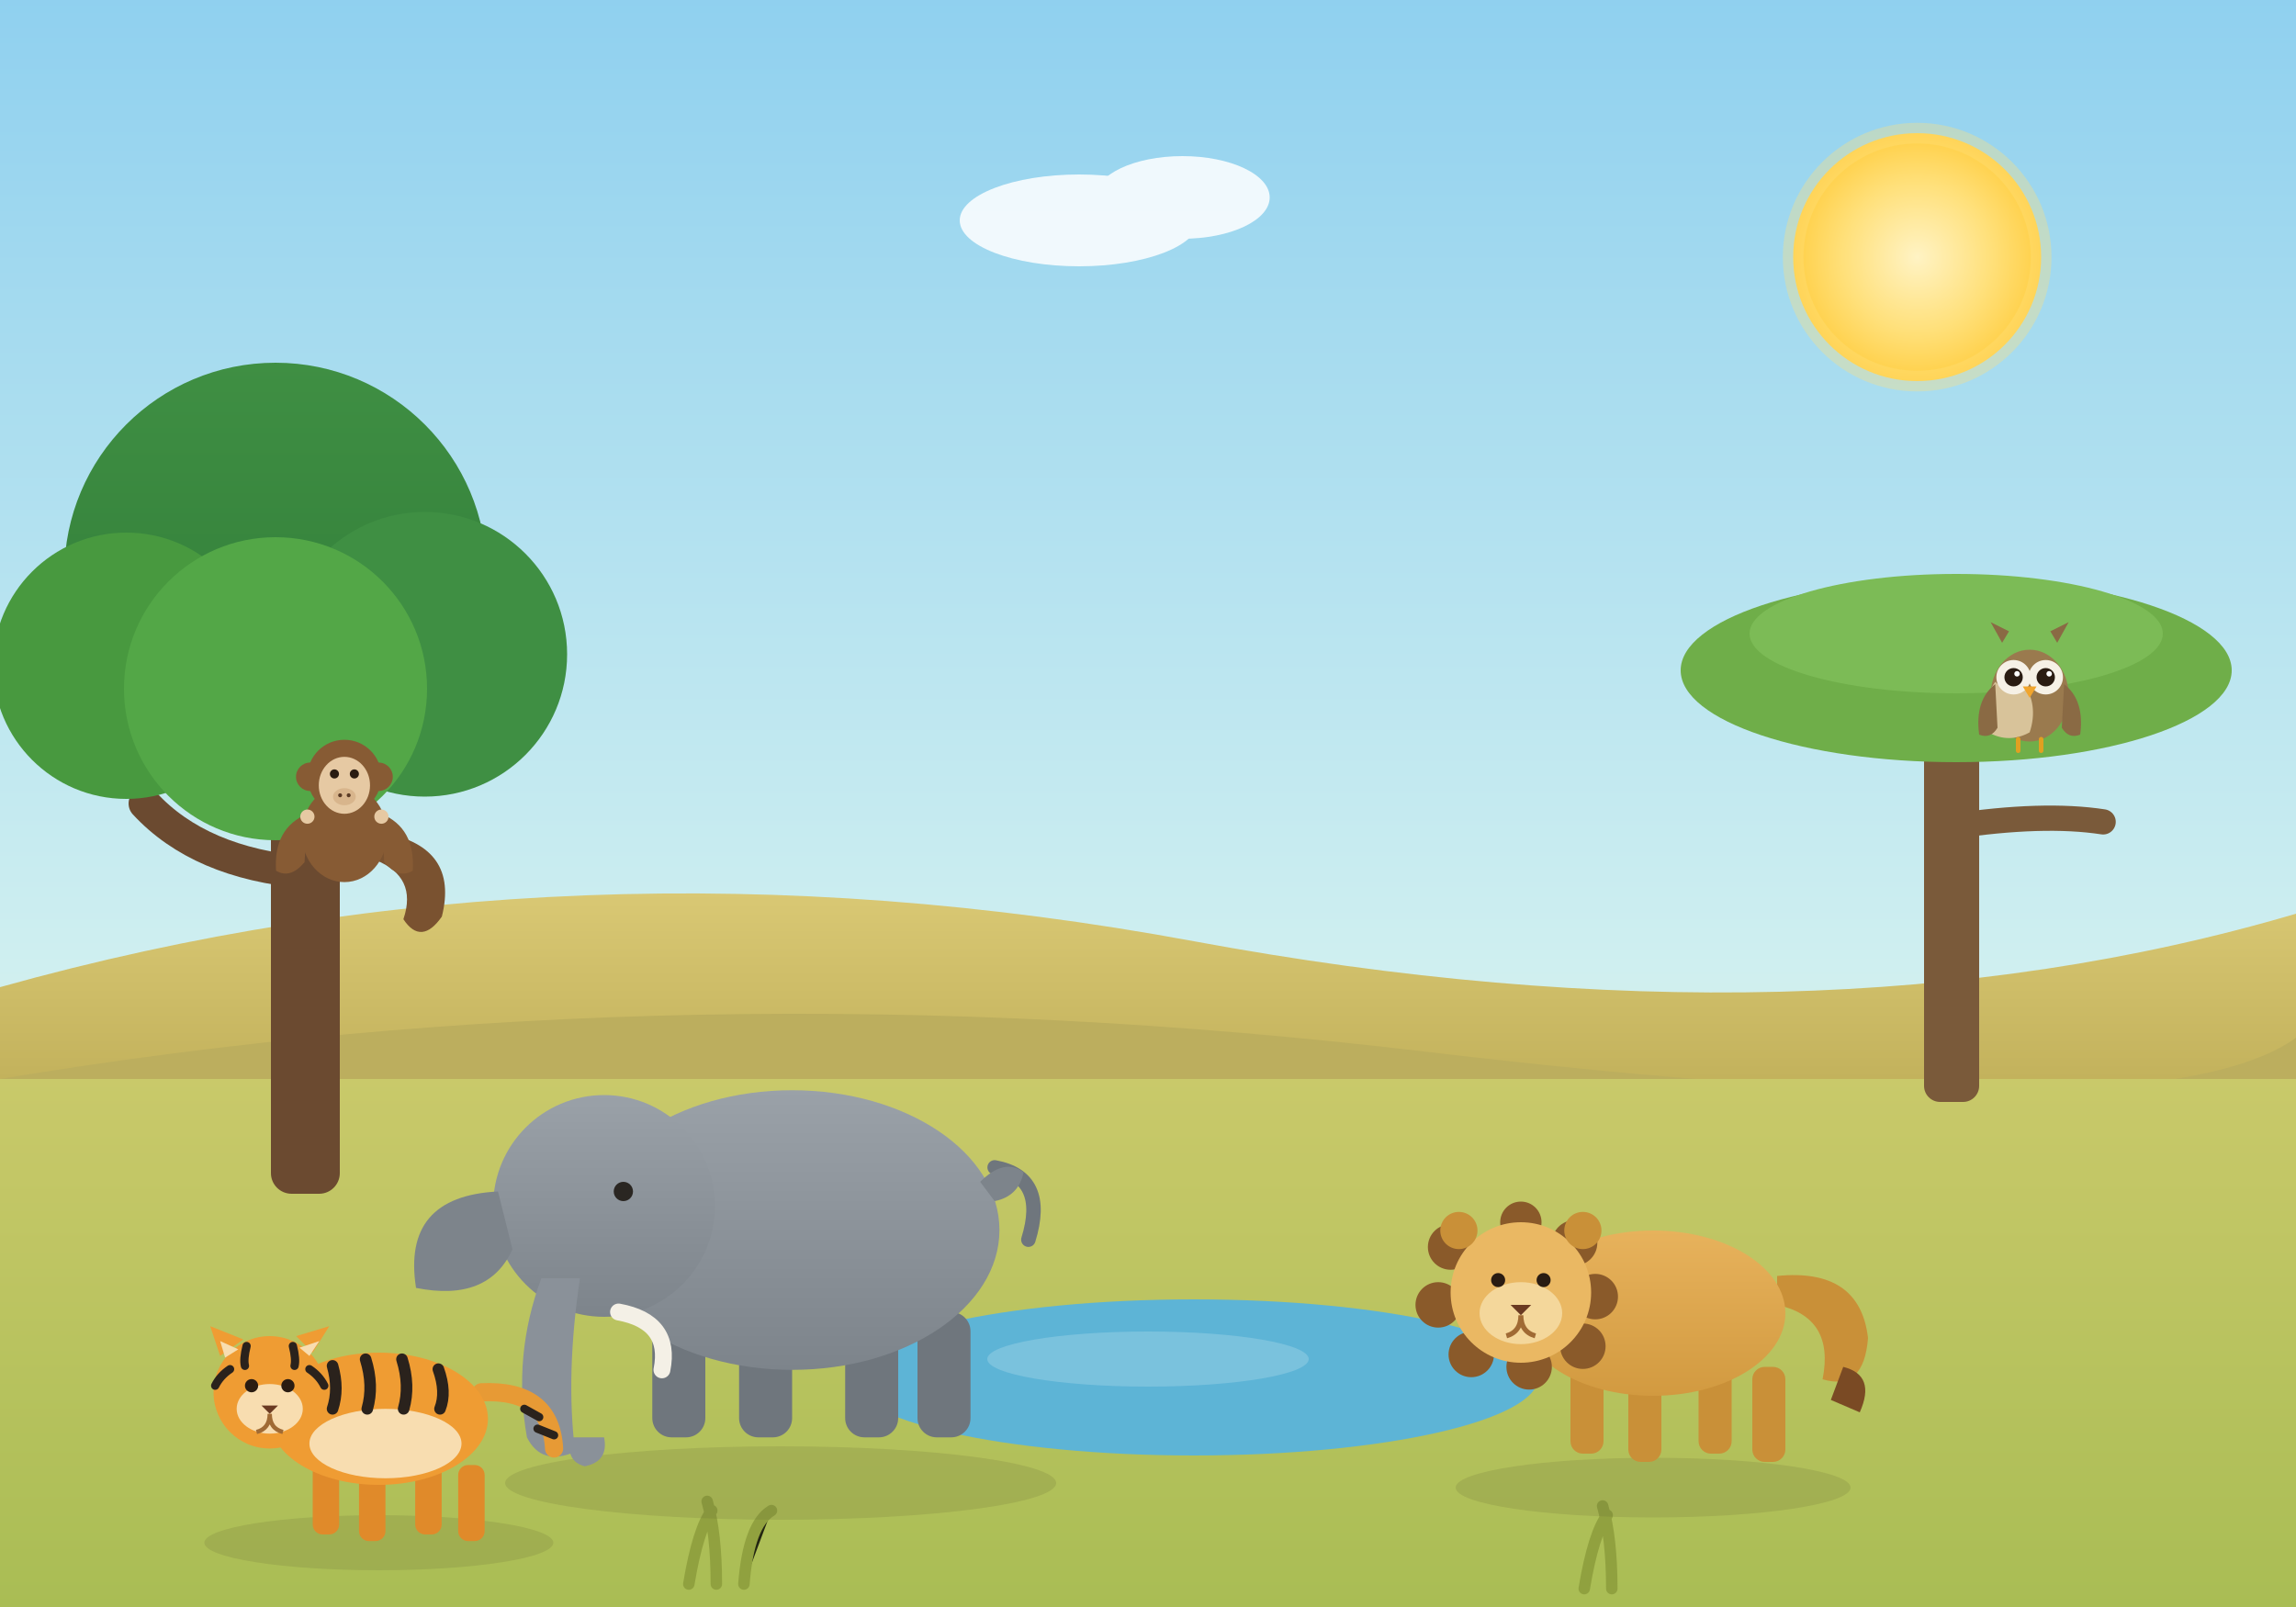
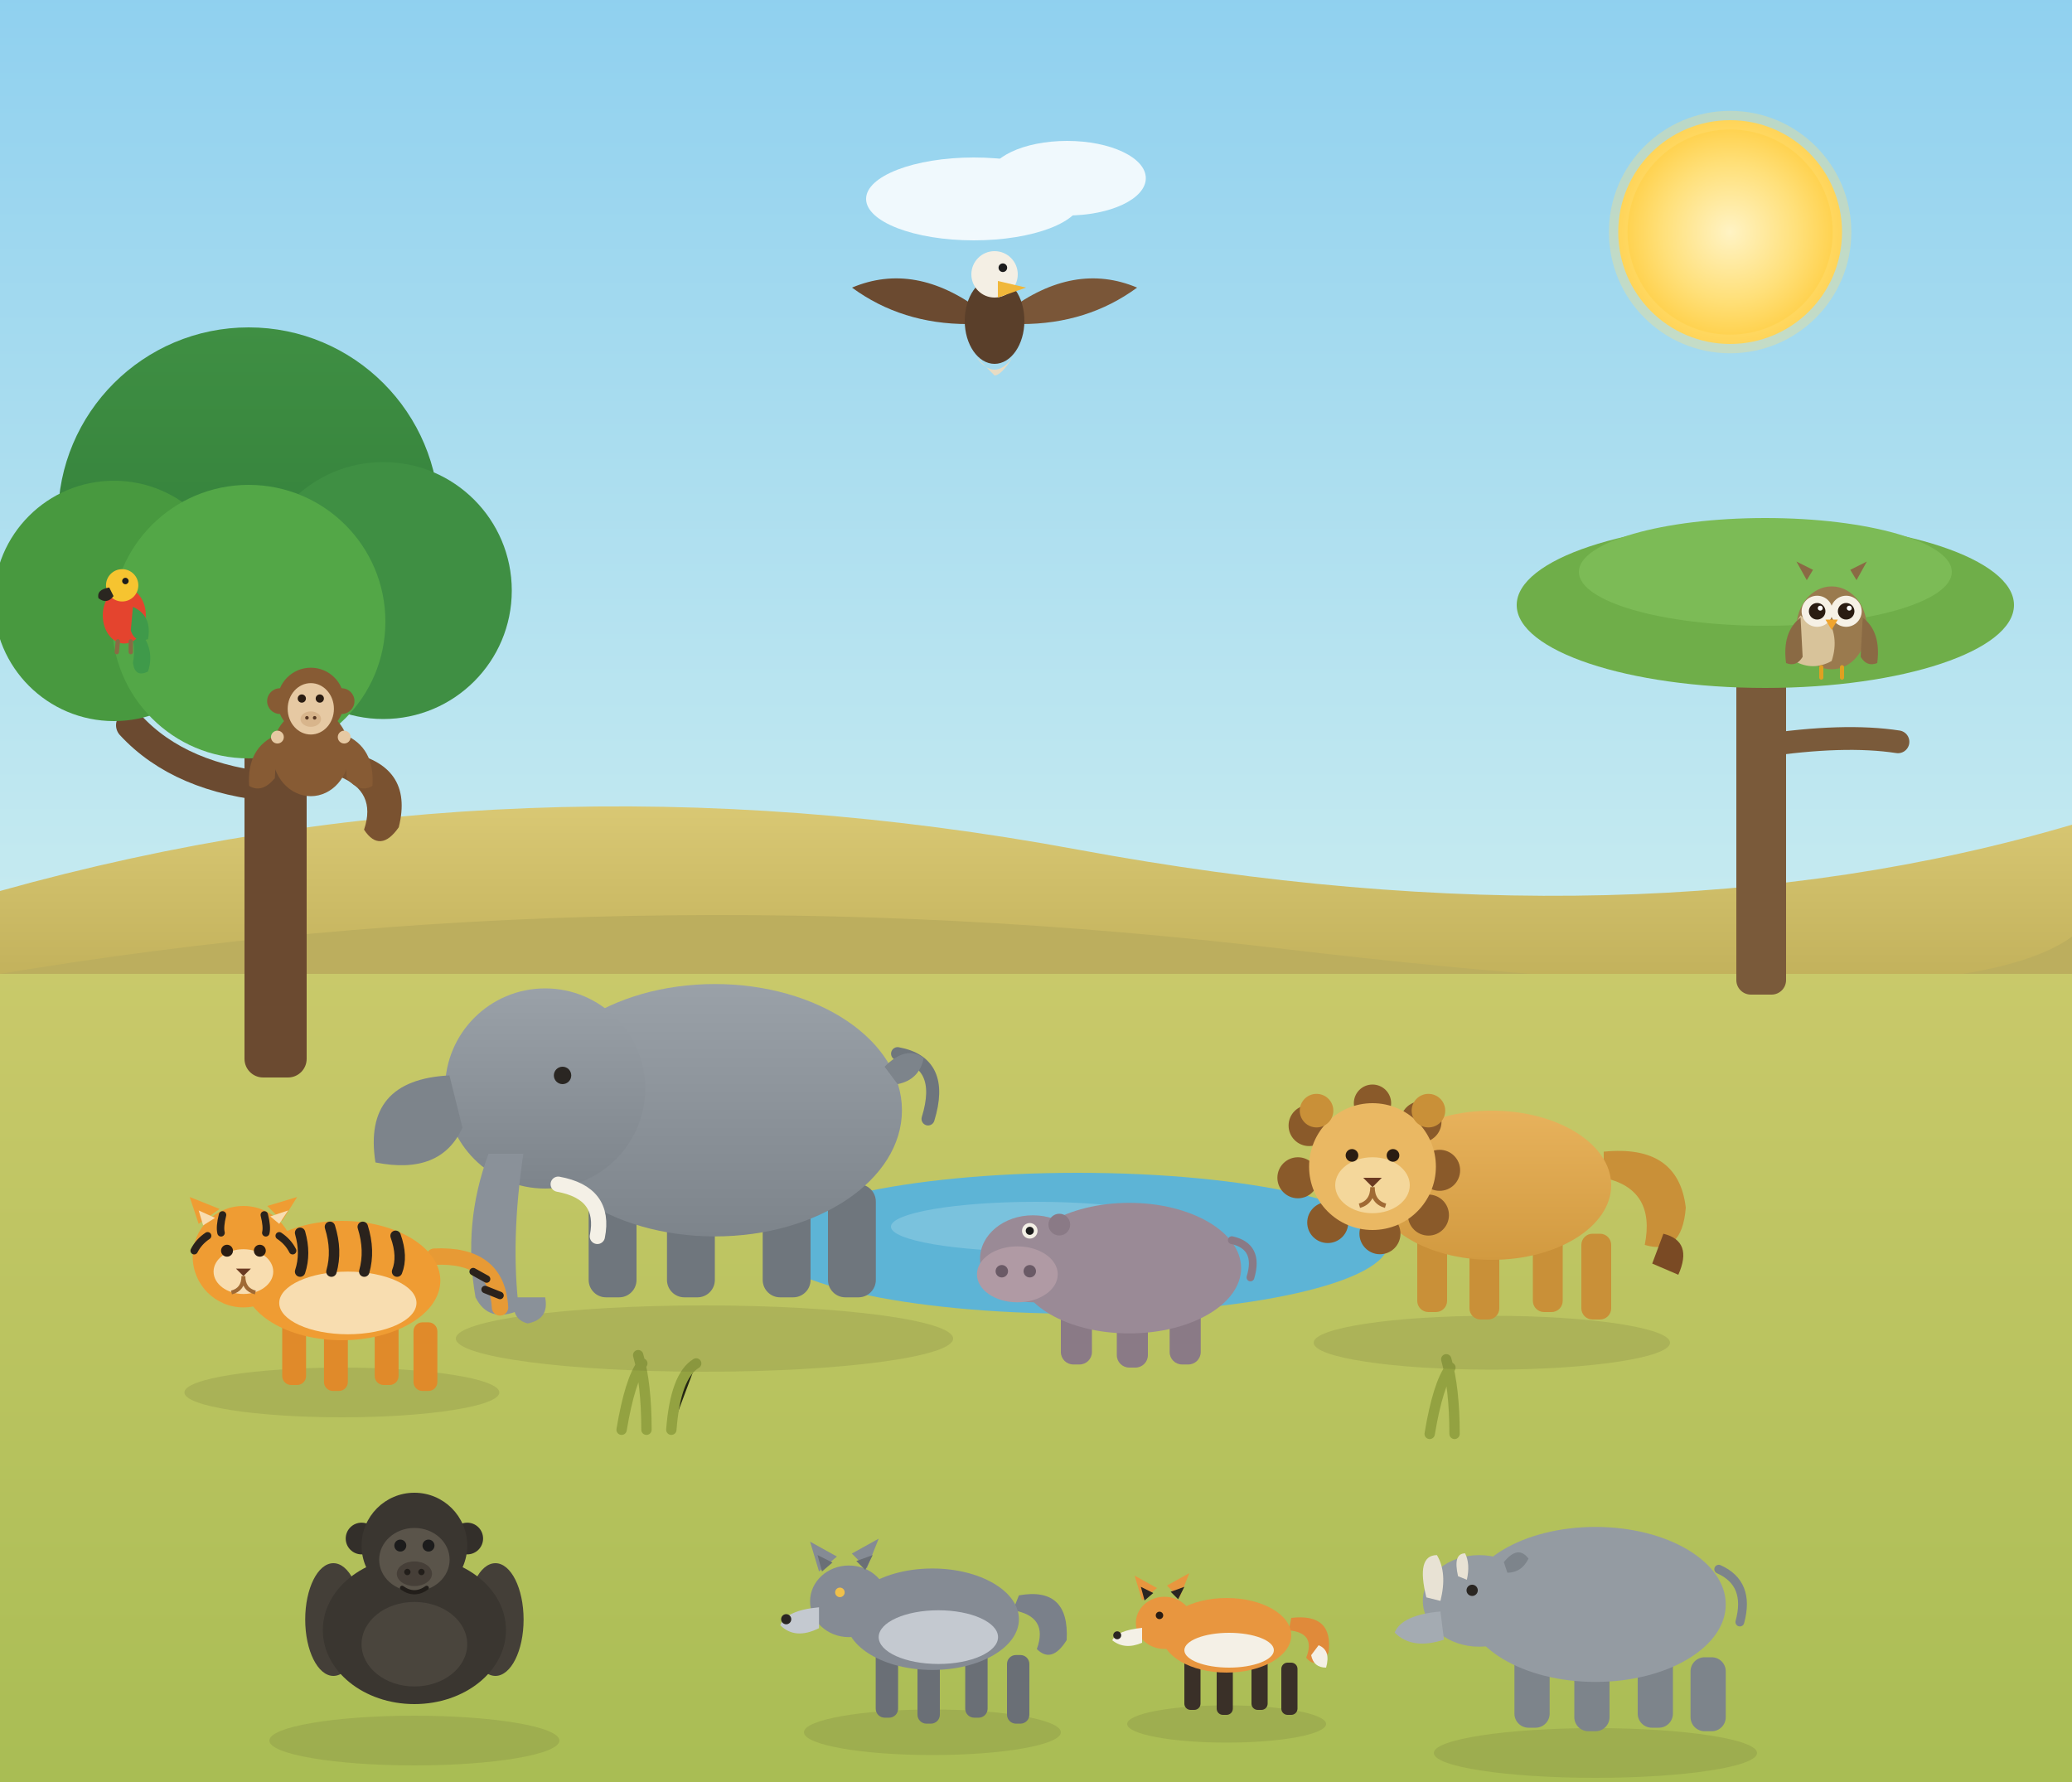
- <svg xmlns="http://www.w3.org/2000/svg" viewBox="0 0 1000 700" role="img" aria-label="Jungle en savanne met wilde dieren">
+ <svg xmlns="http://www.w3.org/2000/svg" viewBox="0 0 1000 860" role="img" aria-label="Jungle en savanne met wilde dieren">
  <defs>
    <style>.hit{fill:transparent;}.animal-node{cursor:pointer;}</style>
    <linearGradient id="wskyG" x1="0" y1="0" x2="0" y2="1">
      <stop offset="0" stop-color="#8fd0ef" />
      <stop offset="0.6" stop-color="#cfeff0" />
      <stop offset="1" stop-color="#f6e9b8" />
    </linearGradient>
    <radialGradient id="wsunG" cx="0.5" cy="0.5" r="0.5">
      <stop offset="0" stop-color="#fff3c4" />
      <stop offset="0.6" stop-color="#ffe07a" />
      <stop offset="1" stop-color="#ffcf46" />
    </radialGradient>
    <linearGradient id="savHill" x1="0" y1="0" x2="0" y2="1">
      <stop offset="0" stop-color="#d9c874" />
      <stop offset="1" stop-color="#c3b25c" />
    </linearGradient>
    <linearGradient id="savG" x1="0" y1="0" x2="0" y2="1">
      <stop offset="0" stop-color="#c9c96a" />
      <stop offset="1" stop-color="#a9bd54" />
    </linearGradient>
    <linearGradient id="jung1" x1="0" y1="0" x2="0" y2="1">
      <stop offset="0" stop-color="#3f8f43" />
      <stop offset="1" stop-color="#2f7a37" />
    </linearGradient>
    <linearGradient id="eleG" x1="0" y1="0" x2="0" y2="1">
      <stop offset="0" stop-color="#9aa1a8" />
      <stop offset="1" stop-color="#7d848b" />
    </linearGradient>
    <linearGradient id="lionG" x1="0" y1="0" x2="0" y2="1">
      <stop offset="0" stop-color="#e7b25c" />
      <stop offset="1" stop-color="#d29a40" />
    </linearGradient>
  </defs>
-   <rect x="0" y="0" width="1000" height="700" fill="url(#wskyG)" />
+   <rect x="0" y="0" width="1000" height="860" fill="url(#wskyG)" />
  <circle cx="835" cy="112" r="54" fill="url(#wsunG)" />
  <circle cx="835" cy="112" r="54" fill="none" stroke="#ffe07a" stroke-width="9" opacity="0.35" />
  <g fill="#ffffff" opacity="0.85">
    <ellipse cx="470" cy="96" rx="52" ry="20" />
    <ellipse cx="515" cy="86" rx="38" ry="18" />
  </g>
  <path d="M0,430 Q250,360 520,410 T1000,398 L1000,470 L0,470 Z" fill="url(#savHill)" />
  <path d="M0,470 Q300,420 620,458 T1000,452 L1000,520 L0,520 Z" fill="#bcae5e" />
-   <rect x="0" y="470" width="1000" height="230" fill="url(#savG)" />
+   <rect x="0" y="470" width="1000" height="390" fill="url(#savG)" />
  <ellipse cx="520" cy="600" rx="150" ry="34" fill="#5db4d6" />
  <ellipse cx="500" cy="592" rx="70" ry="12" fill="#ffffff" opacity="0.18" />
  <g>
    <rect x="118" y="300" width="30" height="220" rx="9" fill="#6b4a30" />
    <path d="M133,380 q-46,-4 -70,-30" stroke="#6b4a30" stroke-width="14" fill="none" stroke-linecap="round" />
    <circle cx="120" cy="250" r="92" fill="url(#jung1)" />
    <circle cx="55" cy="290" r="58" fill="#48993f" />
    <circle cx="185" cy="285" r="62" fill="#3f8f43" />
    <circle cx="120" cy="300" r="66" fill="#53a747" />
  </g>
  <g>
    <rect x="838" y="300" width="24" height="180" rx="7" fill="#7a5a3a" />
    <path d="M850,360 q40,-6 66,-2" stroke="#7a5a3a" stroke-width="11" fill="none" stroke-linecap="round" />
    <ellipse cx="852" cy="292" rx="120" ry="40" fill="#6fae49" />
    <ellipse cx="852" cy="276" rx="90" ry="26" fill="#7cbb56" />
  </g>
  <g stroke="#8a9a3a" stroke-width="5" stroke-linecap="round" opacity="0.8">
    <path d="M300,690 q4,-24 10,-32 M312,690 q0,-22 -4,-36 M324,690 q2,-26 12,-32" />
    <path d="M690,692 q4,-24 10,-32 M702,692 q0,-22 -4,-36" />
  </g>
  <g fill="#5a5a2a" opacity="0.16">
    <ellipse cx="340" cy="646" rx="120" ry="16" />
    <ellipse cx="720" cy="648" rx="86" ry="13" />
  </g>
  <g transform="translate(150,352) scale(0.62)">
    <g class="animal-node" data-key="aap" role="button" aria-label="Aap" tabindex="0">
      <rect class="hit" x="-58" y="-58" width="120" height="128" />
      <path d="M28,18 q52,10 40,58 q-14,20 -26,2 q10,-30 -20,-42z" fill="#7a5230" stroke="#7a5230" />
      <ellipse cx="0" cy="18" rx="30" ry="34" fill="#875b34" />
      <g fill="#875b34">
        <path d="M-26,4 q-24,10 -22,40 q10,6 20,-6z" />
        <path d="M26,4 q24,10 22,40 q-10,6 -20,-6z" />
      </g>
      <circle cx="0" cy="-22" r="26" fill="#875b34" />
      <circle cx="-24" cy="-22" r="10" fill="#875b34" />
      <circle cx="24" cy="-22" r="10" fill="#875b34" />
      <ellipse cx="0" cy="-16" rx="18" ry="20" fill="#e6c9a3" />
      <circle cx="-7" cy="-24" r="3.2" fill="#2a1c12" />
      <circle cx="7" cy="-24" r="3.2" fill="#2a1c12" />
      <ellipse cx="0" cy="-8" rx="8" ry="6" fill="#d8b58c" />
      <circle cx="-3" cy="-9" r="1.4" fill="#5a3a24" />
      <circle cx="3" cy="-9" r="1.4" fill="#5a3a24" />
      <g fill="#e6c9a3">
        <circle cx="-26" cy="6" r="5" />
        <circle cx="26" cy="6" r="5" />
      </g>
    </g>
  </g>
  <g transform="translate(884,300) scale(0.5)">
    <g class="animal-node" data-key="uil" role="button" aria-label="Uil" tabindex="0">
      <rect class="hit" x="-52" y="-58" width="104" height="120" />
      <path d="M-24,-40 l-10,-18 l16,8 z" fill="#8a6a44" />
      <path d="M24,-40 l10,-18 l-16,8 z" fill="#8a6a44" />
      <ellipse cx="0" cy="6" rx="34" ry="40" fill="#9a7a4e" />
      <path d="M-30,-6 q-14,20 -6,44 q18,10 36,0 q8,-24 -6,-44 q-14,10 -24,0z" fill="#d8c39a" />
      <g fill="#8a6a44">
        <path d="M-30,-4 q-18,14 -14,44 q10,4 16,-6z" />
        <path d="M30,-4 q18,14 14,44 q-10,4 -16,-6z" />
      </g>
      <circle cx="-14" cy="-10" r="15" fill="#f6f1e6" />
      <circle cx="14" cy="-10" r="15" fill="#f6f1e6" />
      <circle cx="-14" cy="-10" r="8" fill="#2a1c12" />
      <circle cx="14" cy="-10" r="8" fill="#2a1c12" />
      <circle cx="-11" cy="-13" r="2.4" fill="#fff" />
      <circle cx="17" cy="-13" r="2.4" fill="#fff" />
      <path d="M-6,-2 l6,10 l6,-10 z" fill="#f0a52e" />
      <g stroke="#e0a021" stroke-width="4" stroke-linecap="round">
        <line x1="-10" y1="44" x2="-10" y2="54" />
        <line x1="10" y1="44" x2="10" y2="54" />
      </g>
    </g>
  </g>
  <g transform="translate(345,540) scale(1.05)">
    <g class="animal-node" data-key="olifant" role="button" aria-label="Olifant" tabindex="0">
      <rect class="hit" x="-116" y="-84" width="220" height="180" />
      <g fill="#6f767d">
        <rect x="-58" y="26" width="22" height="56" rx="8" />
        <rect x="-22" y="30" width="22" height="52" rx="8" />
        <rect x="22" y="26" width="22" height="56" rx="8" />
        <rect x="52" y="30" width="22" height="52" rx="8" />
      </g>
      <ellipse cx="0" cy="-4" rx="86" ry="58" fill="url(#eleG)" />
      <path d="M84,-30 q22,4 14,30" stroke="#6f767d" stroke-width="6" fill="none" stroke-linecap="round" />
      <g transform="translate(-78,-14)">
        <circle cx="0" cy="0" r="46" fill="url(#eleG)" />
        <path d="M-44,-6 q-40,2 -34,40 q30,6 40,-16z" fill="#7d848b" />
        <path d="M-10,30 q-6,40 -2,72 q-14,6 -20,-6 q-6,-34 6,-66z" fill="#8a9199" />
        <path d="M-14,96 q-2,10 6,12 q10,-2 8,-12z" fill="#8a9199" />
        <path d="M6,44 q22,4 18,24" stroke="#f4f0e6" stroke-width="7" fill="none" stroke-linecap="round" />
        <circle cx="8" cy="-6" r="4" fill="#2a2622" />
      </g>
      <path d="M78,-24 q10,-10 18,-4 q-2,10 -12,12z" fill="#7d848b" />
    </g>
  </g>
  <g transform="translate(720,572) scale(0.9)">
    <g class="animal-node" data-key="leeuw" role="button" aria-label="Leeuw" tabindex="0">
      <rect class="hit" x="-100" y="-66" width="196" height="150" />
      <g fill="#c99038">
        <rect x="-40" y="22" width="16" height="46" rx="6" />
        <rect x="-12" y="26" width="16" height="46" rx="6" />
        <rect x="22" y="22" width="16" height="46" rx="6" />
        <rect x="48" y="26" width="16" height="46" rx="6" />
      </g>
      <path d="M60,-18 q40,-4 44,30 q-2,26 -22,20 q6,-30 -22,-36z" fill="#c99038" />
      <path d="M92,26 q16,4 8,22 l-14,-6z" fill="#7a4a24" />
      <ellipse cx="0" cy="0" rx="64" ry="40" fill="url(#lionG)" />
      <g transform="translate(-64,-14)">
        <g fill="#8a5a2a">
          <circle cx="0" cy="-30" r="10" />
          <circle cx="26" cy="-20" r="11" />
          <circle cx="36" cy="6" r="11" />
          <circle cx="30" cy="30" r="11" />
          <circle cx="4" cy="40" r="11" />
          <circle cx="-24" cy="34" r="11" />
          <circle cx="-40" cy="10" r="11" />
          <circle cx="-34" cy="-18" r="11" />
        </g>
        <circle cx="0" cy="4" r="34" fill="#eab863" />
        <ellipse cx="0" cy="14" rx="20" ry="15" fill="#f4d79b" />
        <circle cx="-11" cy="-2" r="3.4" fill="#2a1c12" />
        <circle cx="11" cy="-2" r="3.4" fill="#2a1c12" />
        <path d="M-5,10 l5,5 l5,-5 z" fill="#6a3a22" />
        <path d="M0,15 q0,8 -7,10 M0,15 q0,8 7,10" stroke="#a06a34" stroke-width="2.4" fill="none" />
        <g fill="#c99038">
          <circle cx="-30" cy="-26" r="9" />
          <circle cx="30" cy="-26" r="9" />
        </g>
      </g>
    </g>
  </g>
  <ellipse cx="165" cy="672" rx="76" ry="12" fill="#5a5a2a" opacity="0.16" />
  <g transform="translate(165,618) scale(0.72)">
    <g class="animal-node" data-key="tijger" role="button" aria-label="Tijger" tabindex="0">
      <rect class="hit" x="-104" y="-70" width="200" height="156" />
      <g fill="#e08a2a">
        <rect x="-40" y="24" width="16" height="46" rx="6" />
        <rect x="-12" y="28" width="16" height="46" rx="6" />
        <rect x="22" y="24" width="16" height="46" rx="6" />
        <rect x="48" y="28" width="16" height="46" rx="6" />
      </g>
      <path d="M62,-16 q42,-2 44,34" stroke="#e79a35" stroke-width="11" fill="none" stroke-linecap="round" />
      <g stroke="#2a221c" stroke-width="5" stroke-linecap="round">
        <path d="M88,-6 l9,5" />
        <path d="M96,6 l10,4" />
      </g>
      <ellipse cx="0" cy="0" rx="66" ry="40" fill="#ef9c33" />
      <ellipse cx="4" cy="15" rx="46" ry="21" fill="#f8ddb0" />
      <g stroke="#2a221c" stroke-width="7" stroke-linecap="round" fill="none">
        <path d="M-28,-32 q4,14 0,26" />
        <path d="M-8,-36 q5,16 1,30" />
        <path d="M14,-36 q5,16 1,30" />
        <path d="M36,-30 q5,14 1,24" />
      </g>
      <g transform="translate(-66,-16)">
        <circle cx="0" cy="0" r="34" fill="#ef9c33" />
        <path d="M-30,-22 l-6,-18 l20,8 z" fill="#ef9c33" />
        <path d="M26,-24 l10,-16 l-20,6 z" fill="#ef9c33" />
        <path d="M-27,-21 l-3,-10 l11,5 z" fill="#f8ddb0" />
        <path d="M24,-22 l6,-9 l-12,4 z" fill="#f8ddb0" />
        <ellipse cx="0" cy="10" rx="20" ry="15" fill="#f8ddb0" />
        <circle cx="-11" cy="-4" r="4" fill="#2a1c12" />
        <circle cx="11" cy="-4" r="4" fill="#2a1c12" />
        <path d="M-5,8 l5,5 l5,-5 z" fill="#6a3a22" />
        <path d="M0,13 q0,9 -8,11 M0,13 q0,9 8,11" stroke="#a06a34" stroke-width="2.6" fill="none" />
        <g stroke="#2a221c" stroke-width="5" stroke-linecap="round" fill="none">
          <path d="M-24,-14 q-6,4 -9,10" />
          <path d="M24,-14 q6,4 9,10" />
          <path d="M-14,-28 q-2,8 -1,12" />
          <path d="M14,-28 q2,8 1,12" />
        </g>
      </g>
    </g>
  </g>
+   <g transform="translate(480,150) scale(0.8)">
+     <g class="animal-node" data-key="adelaar" role="button" aria-label="Adelaar" tabindex="0">
+       <rect class="hit" x="-96" y="-58" width="192" height="116" />
+       <path d="M-8,0 q-40,-30 -78,-14 q30,22 70,22z" fill="#6b4a30" />
+       <path d="M8,0 q40,-30 78,-14 q-30,22 -70,22z" fill="#7a5638" />
+       <ellipse cx="0" cy="6" rx="18" ry="26" fill="#5a3f2a" />
+       <path d="M-11,28 q11,15 22,0 q-7,11 -11,11z" fill="#e8dcc4" />
+       <circle cx="0" cy="-22" r="14" fill="#f4efe4" />
+       <path d="M2,-18 l17,4 l-17,6z" fill="#f0b73a" />
+       <circle cx="5" cy="-26" r="2.6" fill="#1c1c1c" />
+     </g>
+   </g>
+   <g transform="translate(60,296) scale(0.52)">
+     <g class="animal-node" data-key="papegaai" role="button" aria-label="Papegaai" tabindex="0">
+       <rect class="hit" x="-48" y="-56" width="100" height="114" />
+       <path d="M8,10 q22,20 14,44 q-12,6 -14,-8 q4,-22 -6,-30z" fill="#3f9a4a" />
+       <ellipse cx="0" cy="2" rx="20" ry="26" fill="#e4442e" />
+       <path d="M8,-6 q18,8 14,30 q-12,4 -16,-8z" fill="#3f9a4a" />
+       <circle cx="-2" cy="-26" r="15" fill="#f6c430" />
+       <path d="M-14,-24 q-12,2 -10,10 q8,6 14,-2z" fill="#2a2620" />
+       <circle cx="1" cy="-30" r="3" fill="#1c1c1c" />
+       <g stroke="#8a6a44" stroke-width="4" stroke-linecap="round">
+         <line x1="-6" y1="26" x2="-7" y2="36" />
+         <line x1="6" y1="26" x2="6" y2="36" />
+       </g>
+     </g>
+   </g>
+   <g transform="translate(545,612) scale(0.75)">
+     <g class="animal-node" data-key="nijlpaard" role="button" aria-label="Nijlpaard" tabindex="0">
+       <rect class="hit" x="-96" y="-64" width="192" height="136" />
+       <g fill="#8a7a86">
+         <rect x="-44" y="22" width="20" height="40" rx="8" />
+         <rect x="-8" y="26" width="20" height="38" rx="8" />
+         <rect x="26" y="22" width="20" height="40" rx="8" />
+       </g>
+       <ellipse cx="0" cy="0" rx="72" ry="42" fill="#9a8a96" />
+       <path d="M66,-18 q18,4 12,24" stroke="#8a7a86" stroke-width="5" fill="none" stroke-linecap="round" />
+       <g transform="translate(-62,-6)">
+         <ellipse cx="0" cy="0" rx="34" ry="28" fill="#9a8a96" />
+         <ellipse cx="-10" cy="10" rx="26" ry="18" fill="#b09aa4" />
+         <circle cx="-20" cy="8" r="4" fill="#6a5a66" />
+         <circle cx="-2" cy="8" r="4" fill="#6a5a66" />
+         <circle cx="-2" cy="-18" r="5" fill="#f4f0e6" />
+         <circle cx="-2" cy="-18" r="2.6" fill="#1c1c1c" />
+         <circle cx="17" cy="-22" r="7" fill="#8a7a86" />
+       </g>
+     </g>
+   </g>
+   <ellipse cx="200" cy="840" rx="70" ry="12" fill="#5a5a2a" opacity="0.16" />
+   <g transform="translate(200,768) scale(0.85)">
+     <g class="animal-node" data-key="gorilla" role="button" aria-label="Gorilla" tabindex="0">
+       <rect class="hit" x="-84" y="-80" width="168" height="160" />
+       <g fill="#443f38">
+         <ellipse cx="-46" cy="16" rx="16" ry="32" />
+         <ellipse cx="46" cy="16" rx="16" ry="32" />
+       </g>
+       <ellipse cx="0" cy="22" rx="52" ry="42" fill="#3a3630" />
+       <ellipse cx="0" cy="30" rx="30" ry="24" fill="#4a453d" />
+       <circle cx="-30" cy="-30" r="9" fill="#332f2a" />
+       <circle cx="30" cy="-30" r="9" fill="#332f2a" />
+       <circle cx="0" cy="-26" r="30" fill="#3a3630" />
+       <ellipse cx="0" cy="-18" rx="20" ry="18" fill="#5a544a" />
+       <circle cx="-8" cy="-26" r="3.4" fill="#1c1c1c" />
+       <circle cx="8" cy="-26" r="3.4" fill="#1c1c1c" />
+       <ellipse cx="0" cy="-10" rx="10" ry="7" fill="#463f38" />
+       <circle cx="-4" cy="-11" r="1.8" fill="#221e1a" />
+       <circle cx="4" cy="-11" r="1.8" fill="#221e1a" />
+       <path d="M-7,-2 q7,5 14,0" stroke="#221e1a" stroke-width="2.4" fill="none" stroke-linecap="round" />
+     </g>
+   </g>
+   <ellipse cx="450" cy="836" rx="62" ry="11" fill="#5a5a2a" opacity="0.16" />
+   <g transform="translate(450,780) scale(0.72)">
+     <g class="animal-node" data-key="wolf" role="button" aria-label="Wolf" tabindex="0">
+       <rect class="hit" x="-96" y="-66" width="188" height="144" />
+       <g fill="#6a6f76">
+         <rect x="-38" y="22" width="15" height="46" rx="6" />
+         <rect x="-10" y="26" width="15" height="46" rx="6" />
+         <rect x="22" y="22" width="15" height="46" rx="6" />
+         <rect x="50" y="26" width="15" height="46" rx="6" />
+       </g>
+       <path d="M58,-14 q34,-6 32,30 q-10,16 -20,6 q8,-22 -16,-26z" fill="#7a808a" />
+       <ellipse cx="0" cy="2" rx="58" ry="34" fill="#858b94" />
+       <ellipse cx="4" cy="14" rx="40" ry="18" fill="#c4c9d0" />
+       <g transform="translate(-56,-14)">
+         <ellipse cx="0" cy="4" rx="26" ry="24" fill="#858b94" />
+         <path d="M-20,8 q-22,2 -26,12 q10,10 26,2z" fill="#c4c9d0" />
+         <circle cx="-42" cy="16" r="3.4" fill="#2a2622" />
+         <circle cx="-6" cy="-2" r="3.2" fill="#f0c04a" />
+         <path d="M-20,-16 l-6,-20 l18,10 z" fill="#858b94" />
+         <path d="M12,-18 l8,-20 l-18,10 z" fill="#858b94" />
+         <path d="M-18,-16 l-3,-11 l10,5 z" fill="#6a6f76" />
+         <path d="M11,-17 l5,-10 l-11,4 z" fill="#6a6f76" />
+       </g>
+     </g>
+   </g>
+   <ellipse cx="592" cy="832" rx="48" ry="9" fill="#5a5a2a" opacity="0.16" />
+   <g transform="translate(592,788) scale(0.6)">
+     <g class="animal-node" data-key="vos" role="button" aria-label="Vos" tabindex="0">
+       <rect class="hit" x="-90" y="-62" width="180" height="134" />
+       <g fill="#3a3028">
+         <rect x="-34" y="20" width="13" height="42" rx="5" />
+         <rect x="-8" y="24" width="13" height="42" rx="5" />
+         <rect x="20" y="20" width="13" height="42" rx="5" />
+         <rect x="44" y="24" width="13" height="42" rx="5" />
+       </g>
+       <path d="M52,-12 q34,-4 30,28 q-10,14 -18,4 q8,-20 -14,-22z" fill="#e08a3a" />
+       <path d="M74,10 q10,4 6,18 q-10,0 -12,-10z" fill="#f4f0e6" />
+       <ellipse cx="0" cy="2" rx="52" ry="30" fill="#e8963f" />
+       <ellipse cx="2" cy="14" rx="36" ry="14" fill="#f4f0e6" />
+       <g transform="translate(-50,-12)">
+         <ellipse cx="0" cy="4" rx="23" ry="21" fill="#e8963f" />
+         <path d="M-18,8 q-20,2 -24,10 q10,8 24,2z" fill="#f4f0e6" />
+         <circle cx="-38" cy="14" r="3.2" fill="#2a2622" />
+         <circle cx="-4" cy="-2" r="3" fill="#2a1c12" />
+         <path d="M-18,-14 l-6,-20 l18,10 z" fill="#e8963f" />
+         <path d="M12,-16 l8,-20 l-18,10 z" fill="#e8963f" />
+         <path d="M-16,-14 l-3,-11 l10,5 z" fill="#2a2622" />
+         <path d="M11,-15 l5,-10 l-11,4 z" fill="#2a2622" />
+       </g>
+     </g>
+   </g>
+   <ellipse cx="770" cy="846" rx="78" ry="12" fill="#5a5a2a" opacity="0.16" />
+   <g transform="translate(770,776) scale(0.85)">
+     <g class="animal-node" data-key="neushoorn" role="button" aria-label="Neushoorn" tabindex="0">
+       <rect class="hit" x="-104" y="-70" width="204" height="148" />
+       <g fill="#7d848b">
+         <rect x="-46" y="24" width="20" height="44" rx="8" />
+         <rect x="-12" y="28" width="20" height="42" rx="8" />
+         <rect x="24" y="24" width="20" height="44" rx="8" />
+         <rect x="54" y="28" width="20" height="42" rx="8" />
+       </g>
+       <ellipse cx="0" cy="-2" rx="74" ry="44" fill="#949ba2" />
+       <path d="M70,-22 q18,8 12,30" stroke="#7d848b" stroke-width="5" fill="none" stroke-linecap="round" />
+       <g transform="translate(-66,-4)">
+         <ellipse cx="0" cy="0" rx="32" ry="26" fill="#949ba2" />
+         <path d="M-22,6 q-22,2 -26,12 q10,10 28,4z" fill="#a4abb2" />
+         <path d="M-30,-2 q-6,-24 6,-24 q6,10 2,26z" fill="#e8e2d4" />
+         <path d="M-12,-14 q-3,-13 4,-13 q3,6 1,15z" fill="#e8e2d4" />
+         <circle cx="-4" cy="-6" r="3.2" fill="#2a2622" />
+         <path d="M14,-22 q8,-10 14,-2 q-4,8 -12,8z" fill="#7d848b" />
+       </g>
+     </g>
+   </g>
</svg>
